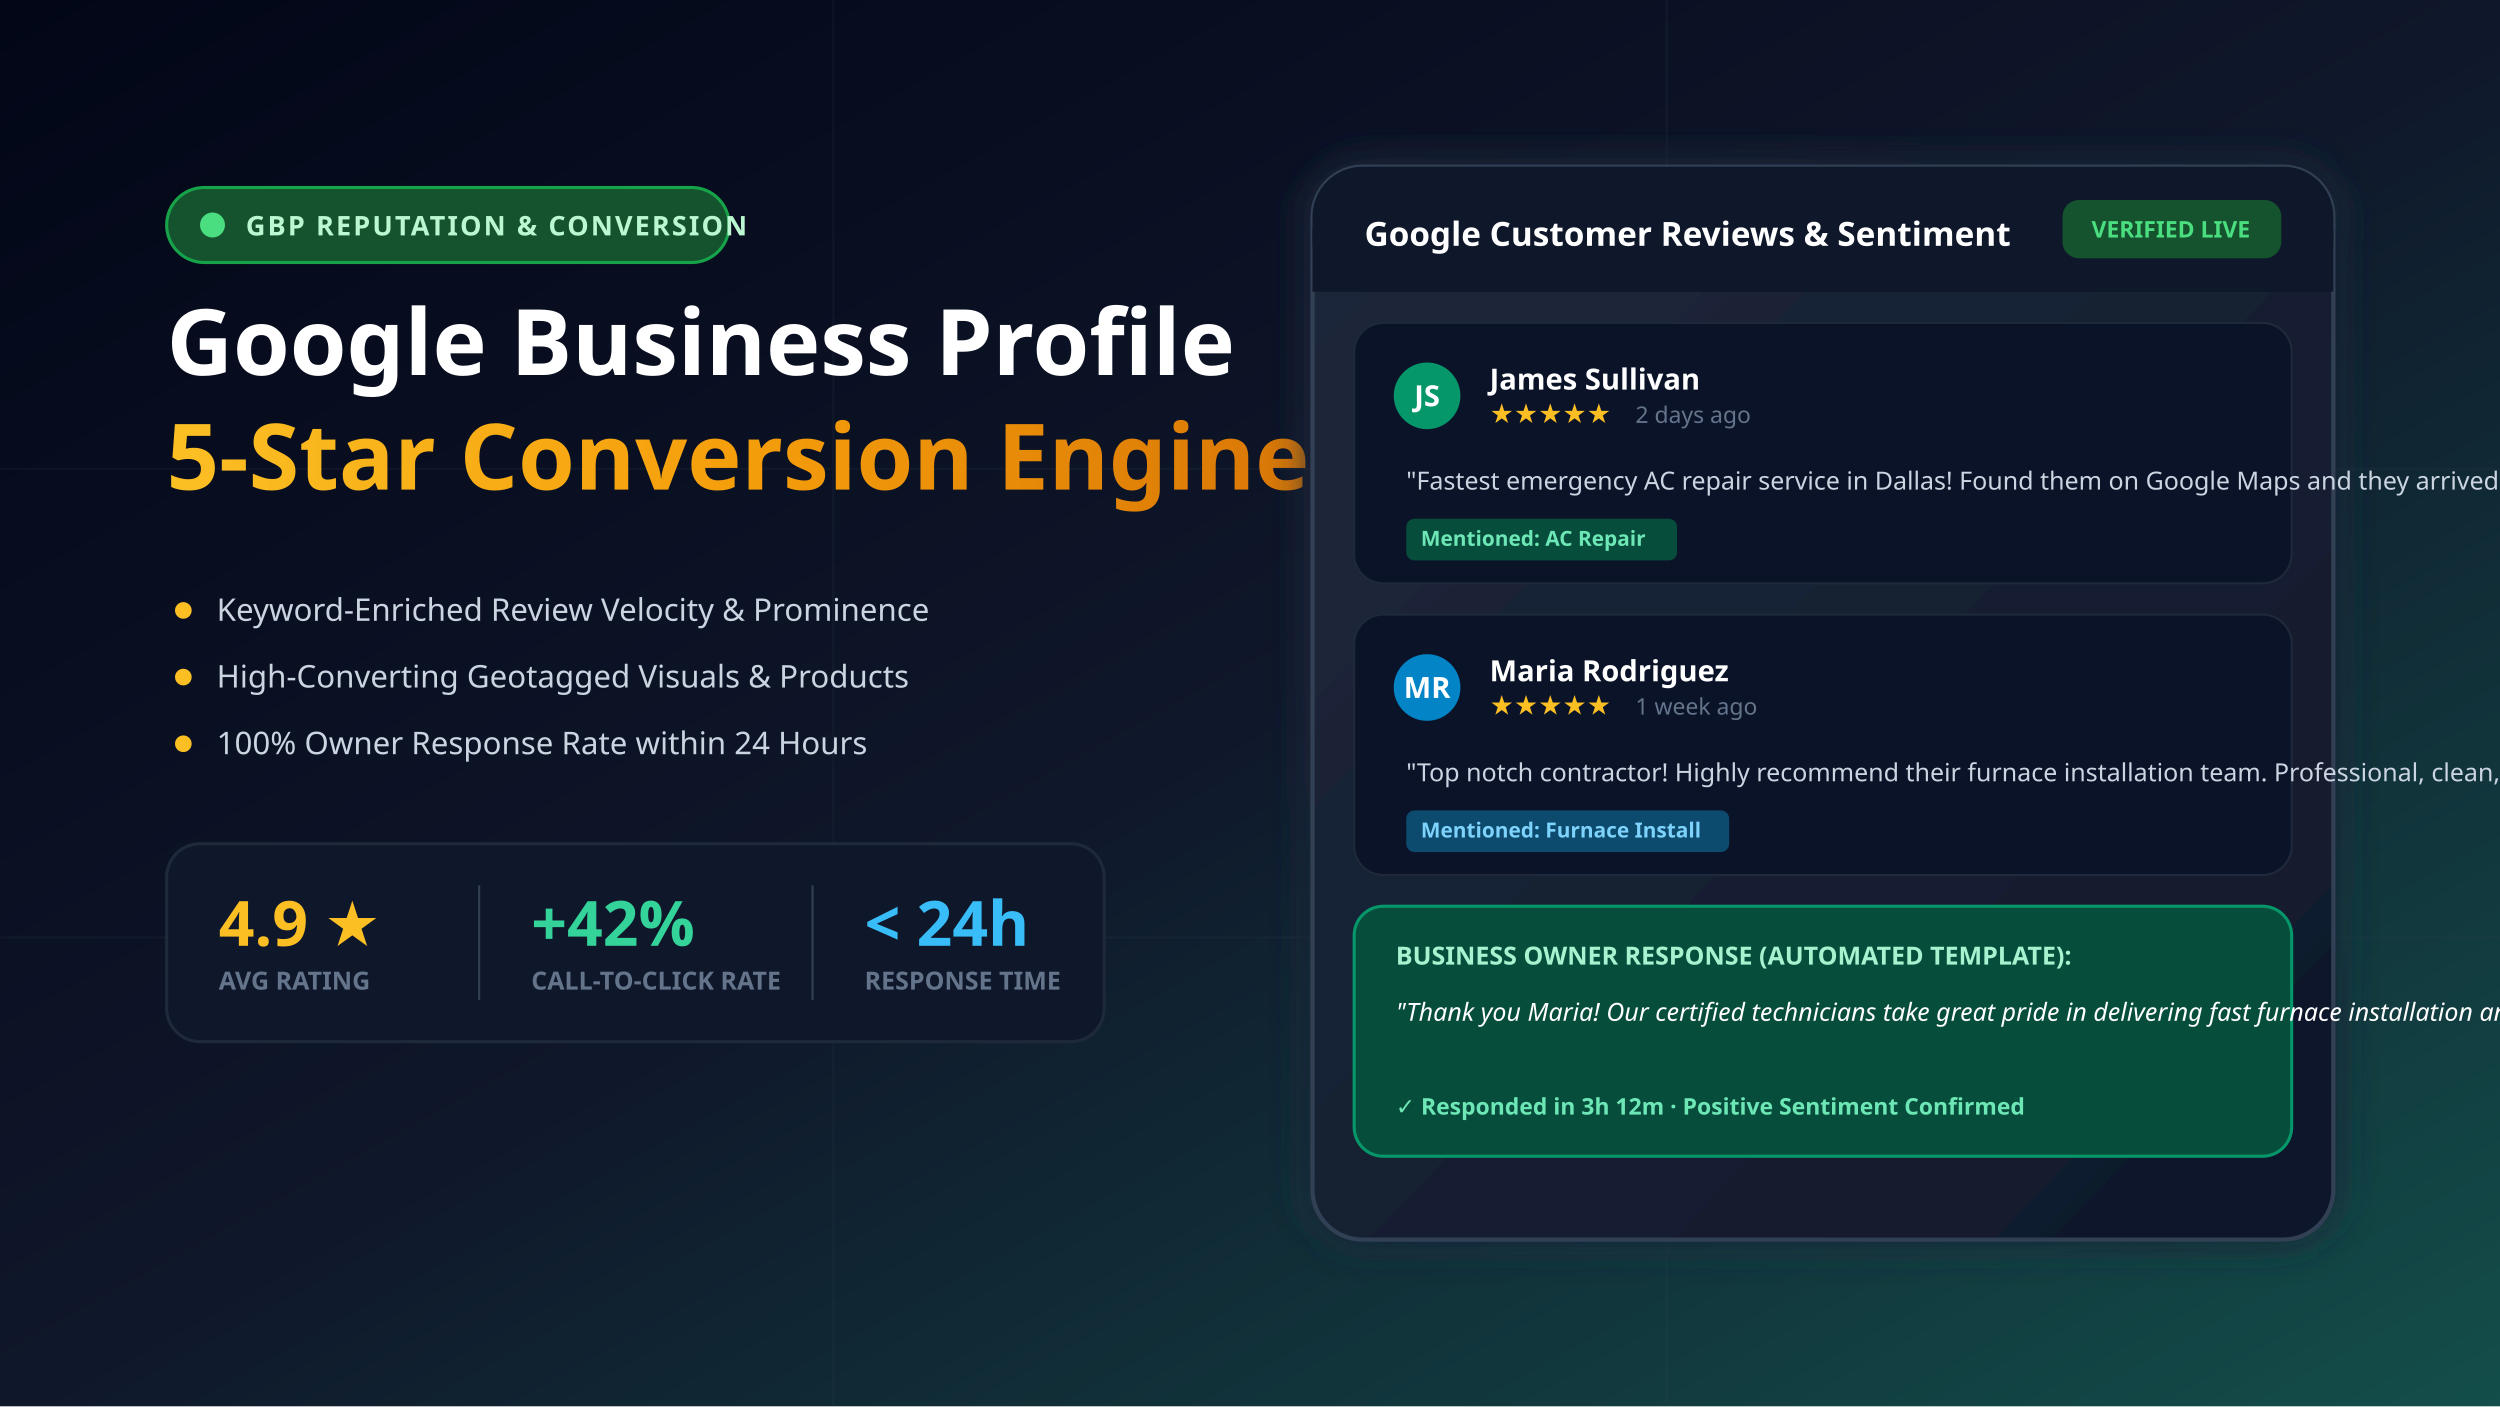
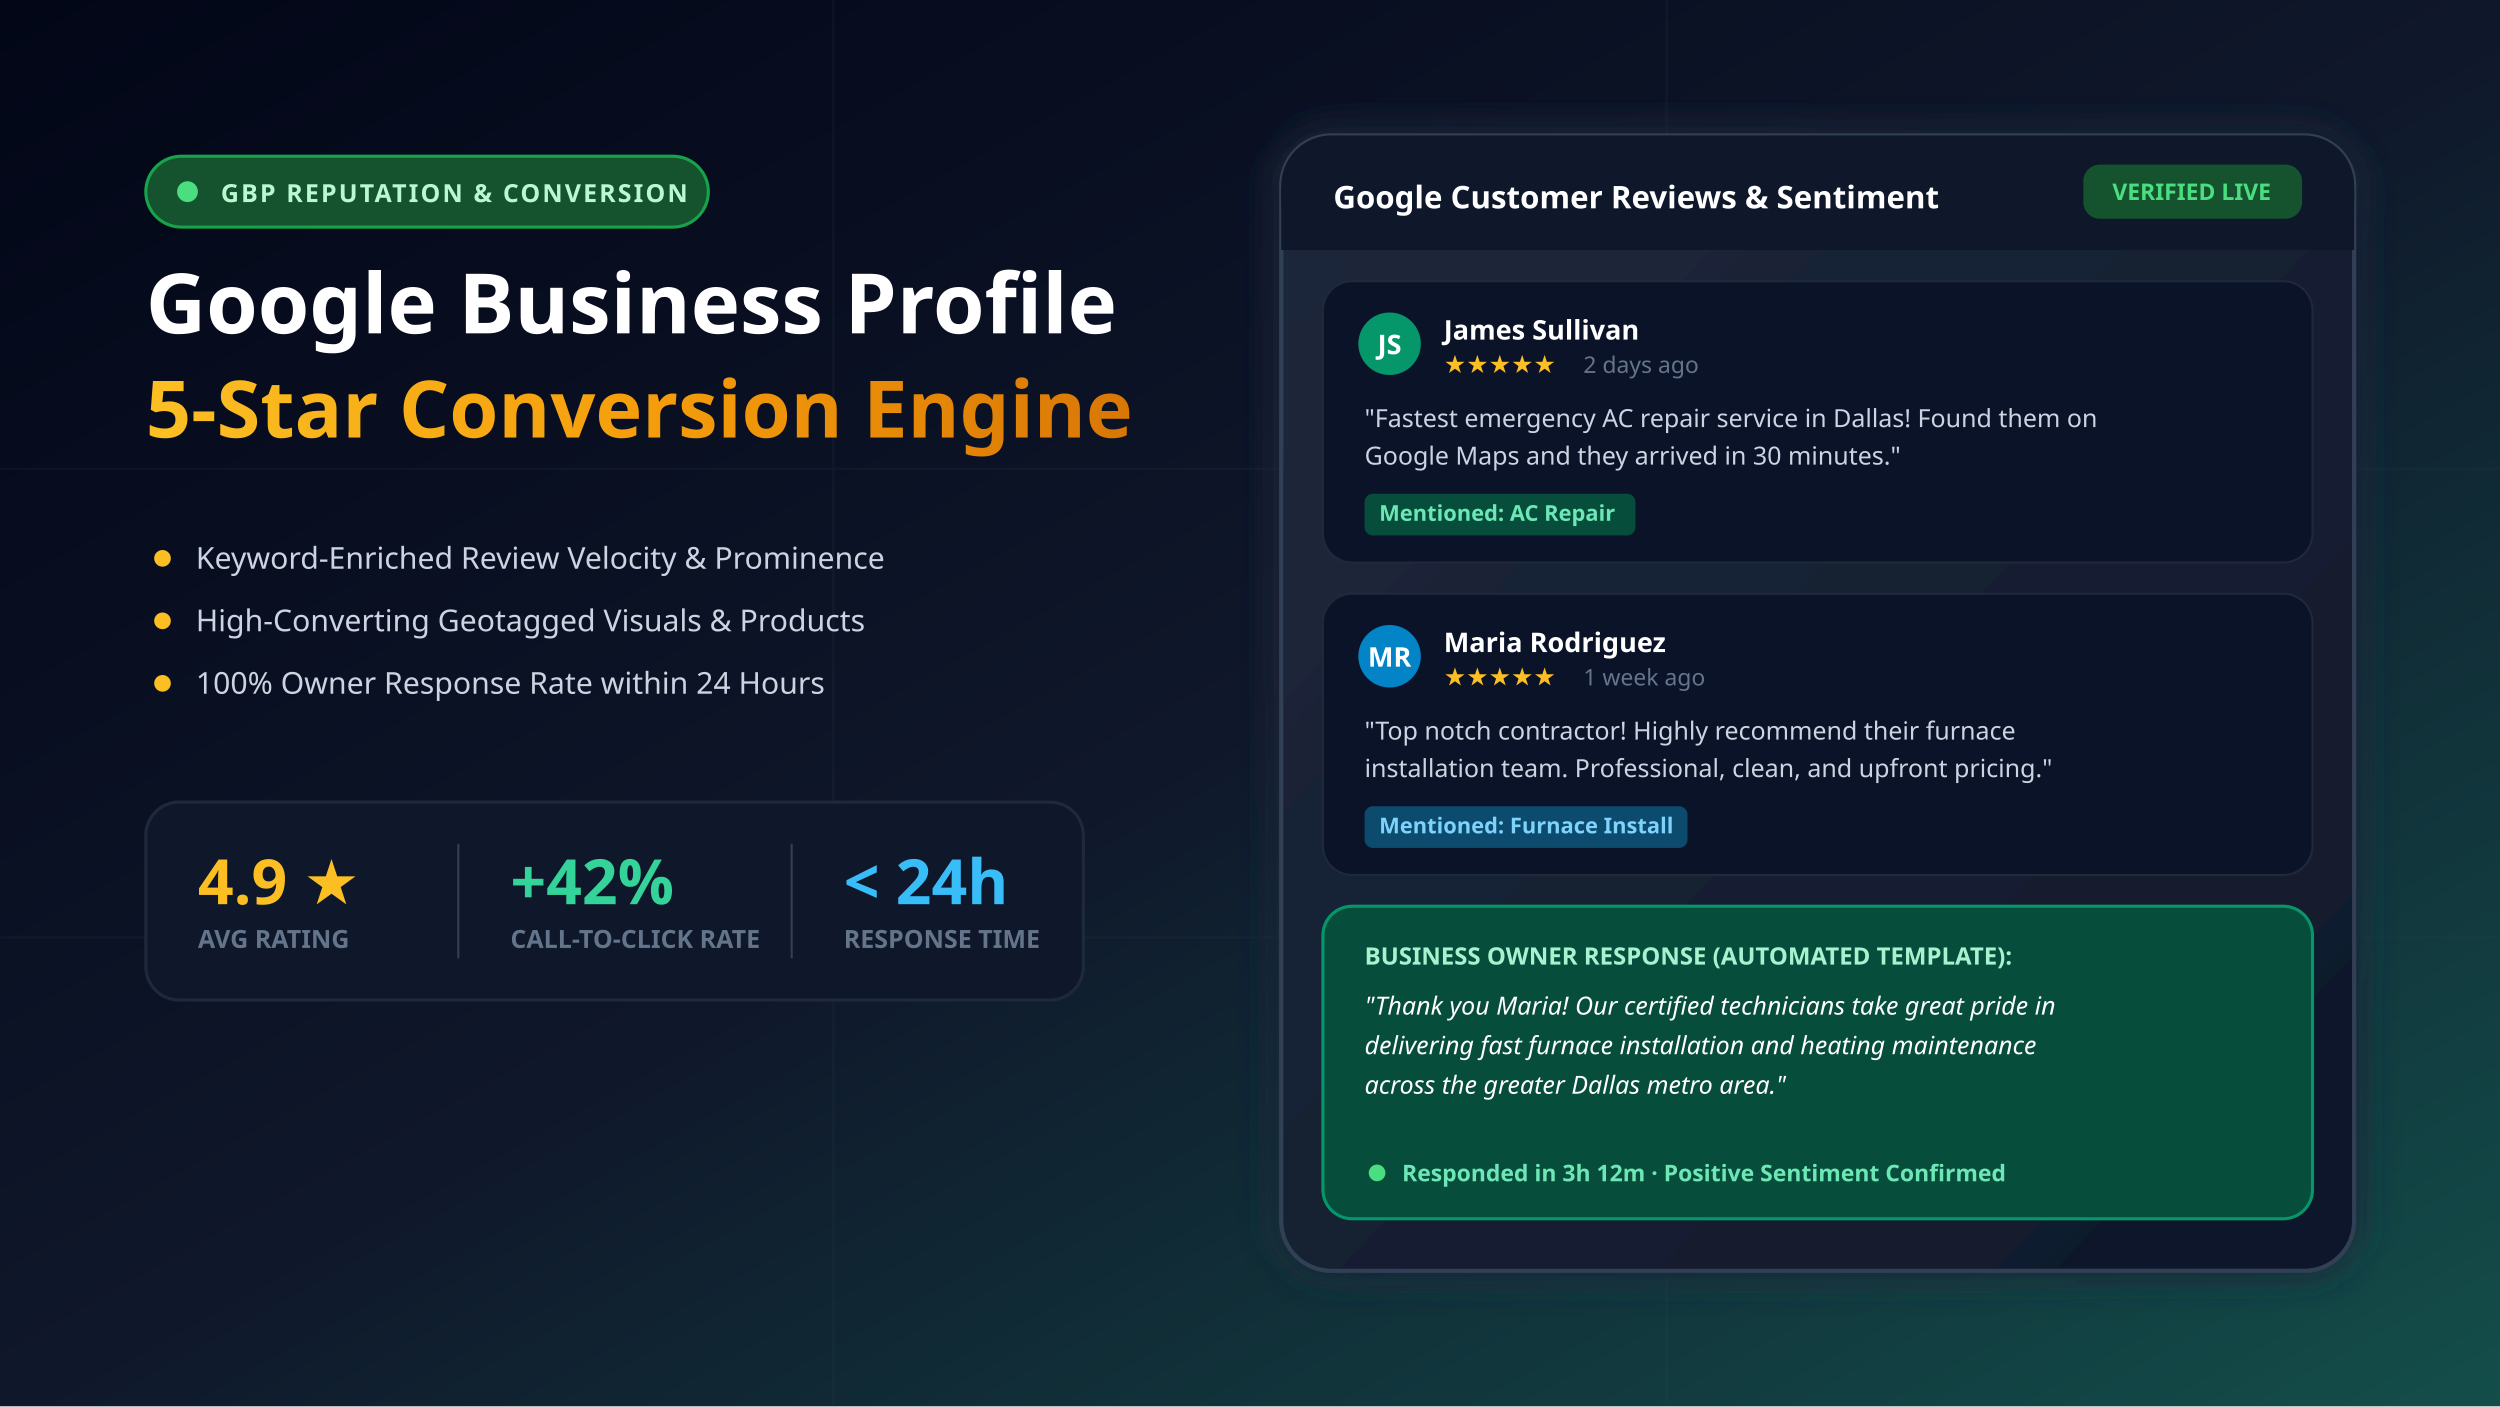
<svg xmlns="http://www.w3.org/2000/svg" viewBox="0 0 1200 675" width="100%" height="100%">
  <defs>
    <linearGradient id="bgGrad2" x1="0%" y1="0%" x2="100%" y2="100%">
      <stop offset="0%" stop-color="#020617" />
      <stop offset="50%" stop-color="#0f172a" />
      <stop offset="100%" stop-color="#134e4a" />
    </linearGradient>
    <linearGradient id="goldGrad" x1="0%" y1="0%" x2="100%" y2="0%">
      <stop offset="0%" stop-color="#fbbf24" />
      <stop offset="50%" stop-color="#f59e0b" />
      <stop offset="100%" stop-color="#d97706" />
    </linearGradient>
    <linearGradient id="cardGrad2" x1="0%" y1="0%" x2="100%" y2="100%">
      <stop offset="0%" stop-color="#1e293b" />
      <stop offset="100%" stop-color="#0f172a" />
    </linearGradient>
    <filter id="glow2" x="-20%" y="-20%" width="140%" height="140%">
      <feGaussianBlur stdDeviation="10" result="blur" />
      <feComposite in="SourceGraphic" in2="blur" operator="over" />
    </filter>
  </defs>
  <rect width="1200" height="675" fill="url(#bgGrad2)" />
  <g stroke="#334155" stroke-width="1" opacity="0.15">
    <line x1="0" y1="225" x2="1200" y2="225" />
    <line x1="0" y1="450" x2="1200" y2="450" />
    <line x1="400" y1="0" x2="400" y2="675" />
    <line x1="800" y1="0" x2="800" y2="675" />
  </g>
-   <g transform="translate(80, 90)">
-     <rect width="270" height="36" rx="18" fill="#14532d" stroke="#16a34a" stroke-width="1.5" />
-     <circle cx="22" cy="18" r="6" fill="#4ade80" />
-     <text x="38" y="23" fill="#bbf7d0" font-family="system-ui, sans-serif" font-size="13" font-weight="700" letter-spacing="1">GBP REPUTATION &amp; CONVERSION</text>
-     <text x="0" y="90" fill="#ffffff" font-family="system-ui, sans-serif" font-size="44" font-weight="900">Google Business Profile</text>
-     <text x="0" y="145" fill="url(#goldGrad)" font-family="system-ui, sans-serif" font-size="44" font-weight="900">5-Star Conversion Engine</text>
-     <g transform="translate(0, 195)" font-family="system-ui, sans-serif" font-size="15" fill="#cbd5e1">
+   <g transform="translate(70, 75)">
+     <rect width="270" height="34" rx="17" fill="#14532d" stroke="#16a34a" stroke-width="1.5" />
+     <circle cx="20" cy="17" r="5" fill="#4ade80" />
+     <text x="36" y="22" fill="#bbf7d0" font-family="system-ui, sans-serif" font-size="12" font-weight="700" letter-spacing="1">GBP REPUTATION &amp; CONVERSION</text>
+     <text x="0" y="85" fill="#ffffff" font-family="system-ui, sans-serif" font-size="40" font-weight="900">Google Business Profile</text>
+     <text x="0" y="135" fill="url(#goldGrad)" font-family="system-ui, sans-serif" font-size="38" font-weight="900">5-Star Conversion Engine</text>
+     <g transform="translate(0, 185)" font-family="system-ui, sans-serif" font-size="14.5" fill="#cbd5e1">
      <circle cx="8" cy="8" r="4" fill="#fbbf24" />
      <text x="24" y="13">Keyword-Enriched Review Velocity &amp; Prominence</text>
-       <circle cx="8" cy="40" r="4" fill="#fbbf24" />
-       <text x="24" y="45">High-Converting Geotagged Visuals &amp; Products</text>
-       <circle cx="8" cy="72" r="4" fill="#fbbf24" />
-       <text x="24" y="77">100% Owner Response Rate within 24 Hours</text>
+       <circle cx="8" cy="38" r="4" fill="#fbbf24" />
+       <text x="24" y="43">High-Converting Geotagged Visuals &amp; Products</text>
+       <circle cx="8" cy="68" r="4" fill="#fbbf24" />
+       <text x="24" y="73">100% Owner Response Rate within 24 Hours</text>
    </g>
-     <g transform="translate(0, 315)">
+     <g transform="translate(0, 310)">
      <rect width="450" height="95" rx="16" fill="#0f172a" stroke="#1e293b" stroke-width="1.5" />
      <g transform="translate(25, 25)">
        <text x="0" y="24" fill="#fbbf24" font-family="system-ui, sans-serif" font-size="30" font-weight="900">4.9 ★</text>
        <text x="0" y="45" fill="#64748b" font-family="system-ui, sans-serif" font-size="12" font-weight="600">AVG RATING</text>
      </g>
      <line x1="150" y1="20" x2="150" y2="75" stroke="#334155" stroke-width="1" />
      <g transform="translate(175, 25)">
        <text x="0" y="24" fill="#34d399" font-family="system-ui, sans-serif" font-size="30" font-weight="900">+42%</text>
        <text x="0" y="45" fill="#64748b" font-family="system-ui, sans-serif" font-size="12" font-weight="600">CALL-TO-CLICK RATE</text>
      </g>
      <line x1="310" y1="20" x2="310" y2="75" stroke="#334155" stroke-width="1" />
      <g transform="translate(335, 25)">
        <text x="0" y="24" fill="#38bdf8" font-family="system-ui, sans-serif" font-size="30" font-weight="900">&lt; 24h</text>
        <text x="0" y="45" fill="#64748b" font-family="system-ui, sans-serif" font-size="12" font-weight="600">RESPONSE TIME</text>
      </g>
    </g>
  </g>
-   <g transform="translate(630, 80)">
-     <rect width="490" height="515" rx="24" fill="url(#cardGrad2)" stroke="#334155" stroke-width="2" filter="url(#glow2)" />
-     <rect width="490" height="60" rx="24" fill="#0f172a" />
-     <rect y="30" width="490" height="30" fill="#0f172a" />
-     <text x="25" y="38" fill="#ffffff" font-family="system-ui, sans-serif" font-size="16" font-weight="800">Google Customer Reviews &amp; Sentiment</text>
-     <rect x="360" y="16" width="105" height="28" rx="8" fill="#14532d" />
-     <text x="412" y="34" fill="#4ade80" font-family="system-ui, sans-serif" font-size="11" font-weight="700" text-anchor="middle">VERIFIED LIVE</text>
-     <g transform="translate(20, 75)">
-       <rect width="450" height="125" rx="14" fill="#0b1329" stroke="#1e293b" stroke-width="1" />
-       <circle cx="35" cy="35" r="16" fill="#059669" />
-       <text x="35" y="40" fill="#ffffff" font-family="sans-serif" font-size="14" font-weight="800" text-anchor="middle">JS</text>
-       <text x="65" y="32" fill="#ffffff" font-family="sans-serif" font-size="14" font-weight="700">James Sullivan</text>
-       <text x="65" y="48" fill="#fbbf24" font-family="sans-serif" font-size="13">★★★★★</text>
-       <text x="135" y="48" fill="#64748b" font-family="sans-serif" font-size="11">2 days ago</text>
-       <text x="25" y="80" fill="#cbd5e1" font-family="sans-serif" font-size="12">"Fastest emergency AC repair service in Dallas! Found them on Google Maps and they arrived in 30 minutes."</text>
-       <rect x="25" y="94" width="130" height="20" rx="4" fill="#064e3b" />
-       <text x="32" y="107" fill="#6ee7b7" font-family="sans-serif" font-size="10" font-weight="600">Mentioned: AC Repair</text>
+   <g transform="translate(615, 65)">
+     <rect width="515" height="545" rx="24" fill="url(#cardGrad2)" stroke="#334155" stroke-width="2" filter="url(#glow2)" />
+     <rect width="515" height="55" rx="24" fill="#0f172a" />
+     <rect y="25" width="515" height="30" fill="#0f172a" />
+     <text x="25" y="35" fill="#ffffff" font-family="system-ui, sans-serif" font-size="15" font-weight="800">Google Customer Reviews &amp; Sentiment</text>
+     <rect x="385" y="14" width="105" height="26" rx="8" fill="#14532d" />
+     <text x="437" y="31" fill="#4ade80" font-family="system-ui, sans-serif" font-size="11" font-weight="700" text-anchor="middle">VERIFIED LIVE</text>
+     <g transform="translate(20, 70)">
+       <rect width="475" height="135" rx="14" fill="#0b1329" stroke="#1e293b" stroke-width="1" />
+       <circle cx="32" cy="30" r="15" fill="#059669" />
+       <text x="32" y="35" fill="#ffffff" font-family="sans-serif" font-size="13" font-weight="800" text-anchor="middle">JS</text>
+       <text x="58" y="28" fill="#ffffff" font-family="sans-serif" font-size="13" font-weight="700">James Sullivan</text>
+       <text x="58" y="44" fill="#fbbf24" font-family="sans-serif" font-size="12">★★★★★</text>
+       <text x="125" y="44" fill="#64748b" font-family="sans-serif" font-size="11">2 days ago</text>
+       <text x="20" y="70" fill="#cbd5e1" font-family="sans-serif" font-size="12">
+         <tspan x="20" dy="0">"Fastest emergency AC repair service in Dallas! Found them on</tspan>
+         <tspan x="20" dy="18">Google Maps and they arrived in 30 minutes."</tspan>
+       </text>
+       <rect x="20" y="102" width="130" height="20" rx="4" fill="#064e3b" />
+       <text x="27" y="115" fill="#6ee7b7" font-family="sans-serif" font-size="10.5" font-weight="600">Mentioned: AC Repair</text>
    </g>
-     <g transform="translate(20, 215)">
-       <rect width="450" height="125" rx="14" fill="#0b1329" stroke="#1e293b" stroke-width="1" />
-       <circle cx="35" cy="35" r="16" fill="#0284c7" />
-       <text x="35" y="40" fill="#ffffff" font-family="sans-serif" font-size="14" font-weight="800" text-anchor="middle">MR</text>
-       <text x="65" y="32" fill="#ffffff" font-family="sans-serif" font-size="14" font-weight="700">Maria Rodriguez</text>
-       <text x="65" y="48" fill="#fbbf24" font-family="sans-serif" font-size="13">★★★★★</text>
-       <text x="135" y="48" fill="#64748b" font-family="sans-serif" font-size="11">1 week ago</text>
-       <text x="25" y="80" fill="#cbd5e1" font-family="sans-serif" font-size="12">"Top notch contractor! Highly recommend their furnace installation team. Professional, clean, and upfront pricing."</text>
-       <rect x="25" y="94" width="155" height="20" rx="4" fill="#0c4a6e" />
-       <text x="32" y="107" fill="#7dd3fc" font-family="sans-serif" font-size="10" font-weight="600">Mentioned: Furnace Install</text>
+     <g transform="translate(20, 220)">
+       <rect width="475" height="135" rx="14" fill="#0b1329" stroke="#1e293b" stroke-width="1" />
+       <circle cx="32" cy="30" r="15" fill="#0284c7" />
+       <text x="32" y="35" fill="#ffffff" font-family="sans-serif" font-size="13" font-weight="800" text-anchor="middle">MR</text>
+       <text x="58" y="28" fill="#ffffff" font-family="sans-serif" font-size="13" font-weight="700">Maria Rodriguez</text>
+       <text x="58" y="44" fill="#fbbf24" font-family="sans-serif" font-size="12">★★★★★</text>
+       <text x="125" y="44" fill="#64748b" font-family="sans-serif" font-size="11">1 week ago</text>
+       <text x="20" y="70" fill="#cbd5e1" font-family="sans-serif" font-size="12">
+         <tspan x="20" dy="0">"Top notch contractor! Highly recommend their furnace</tspan>
+         <tspan x="20" dy="18">installation team. Professional, clean, and upfront pricing."</tspan>
+       </text>
+       <rect x="20" y="102" width="155" height="20" rx="4" fill="#0c4a6e" />
+       <text x="27" y="115" fill="#7dd3fc" font-family="sans-serif" font-size="10.5" font-weight="600">Mentioned: Furnace Install</text>
    </g>
-     <g transform="translate(20, 355)">
-       <rect width="450" height="120" rx="14" fill="#064e3b" stroke="#059669" stroke-width="1.5" />
-       <text x="20" y="28" fill="#a7f3d0" font-family="sans-serif" font-size="12" font-weight="800">BUSINESS OWNER RESPONSE (AUTOMATED TEMPLATE):</text>
-       <text x="20" y="55" fill="#ffffff" font-family="sans-serif" font-size="12" font-style="italic">"Thank you Maria! Our certified technicians take great pride in delivering fast furnace installation and heating maintenance across the greater Dallas metro area."</text>
-       <text x="20" y="100" fill="#6ee7b7" font-family="sans-serif" font-size="11" font-weight="700">✓ Responded in 3h 12m · Positive Sentiment Confirmed</text>
+     <g transform="translate(20, 370)">
+       <rect width="475" height="150" rx="14" fill="#064e3b" stroke="#059669" stroke-width="1.5" />
+       <text x="20" y="28" fill="#a7f3d0" font-family="sans-serif" font-size="11.5" font-weight="800">BUSINESS OWNER RESPONSE (AUTOMATED TEMPLATE):</text>
+       <text x="20" y="52" fill="#ffffff" font-family="sans-serif" font-size="12" font-style="italic">
+         <tspan x="20" dy="0">"Thank you Maria! Our certified technicians take great pride in</tspan>
+         <tspan x="20" dy="19">delivering fast furnace installation and heating maintenance</tspan>
+         <tspan x="20" dy="19">across the greater Dallas metro area."</tspan>
+       </text>
+       <g transform="translate(20, 122)">
+         <circle cx="6" cy="6" r="4" fill="#4ade80" />
+         <text x="18" y="10" fill="#6ee7b7" font-family="sans-serif" font-size="11" font-weight="700">Responded in 3h 12m · Positive Sentiment Confirmed</text>
+       </g>
    </g>
  </g>
</svg>
